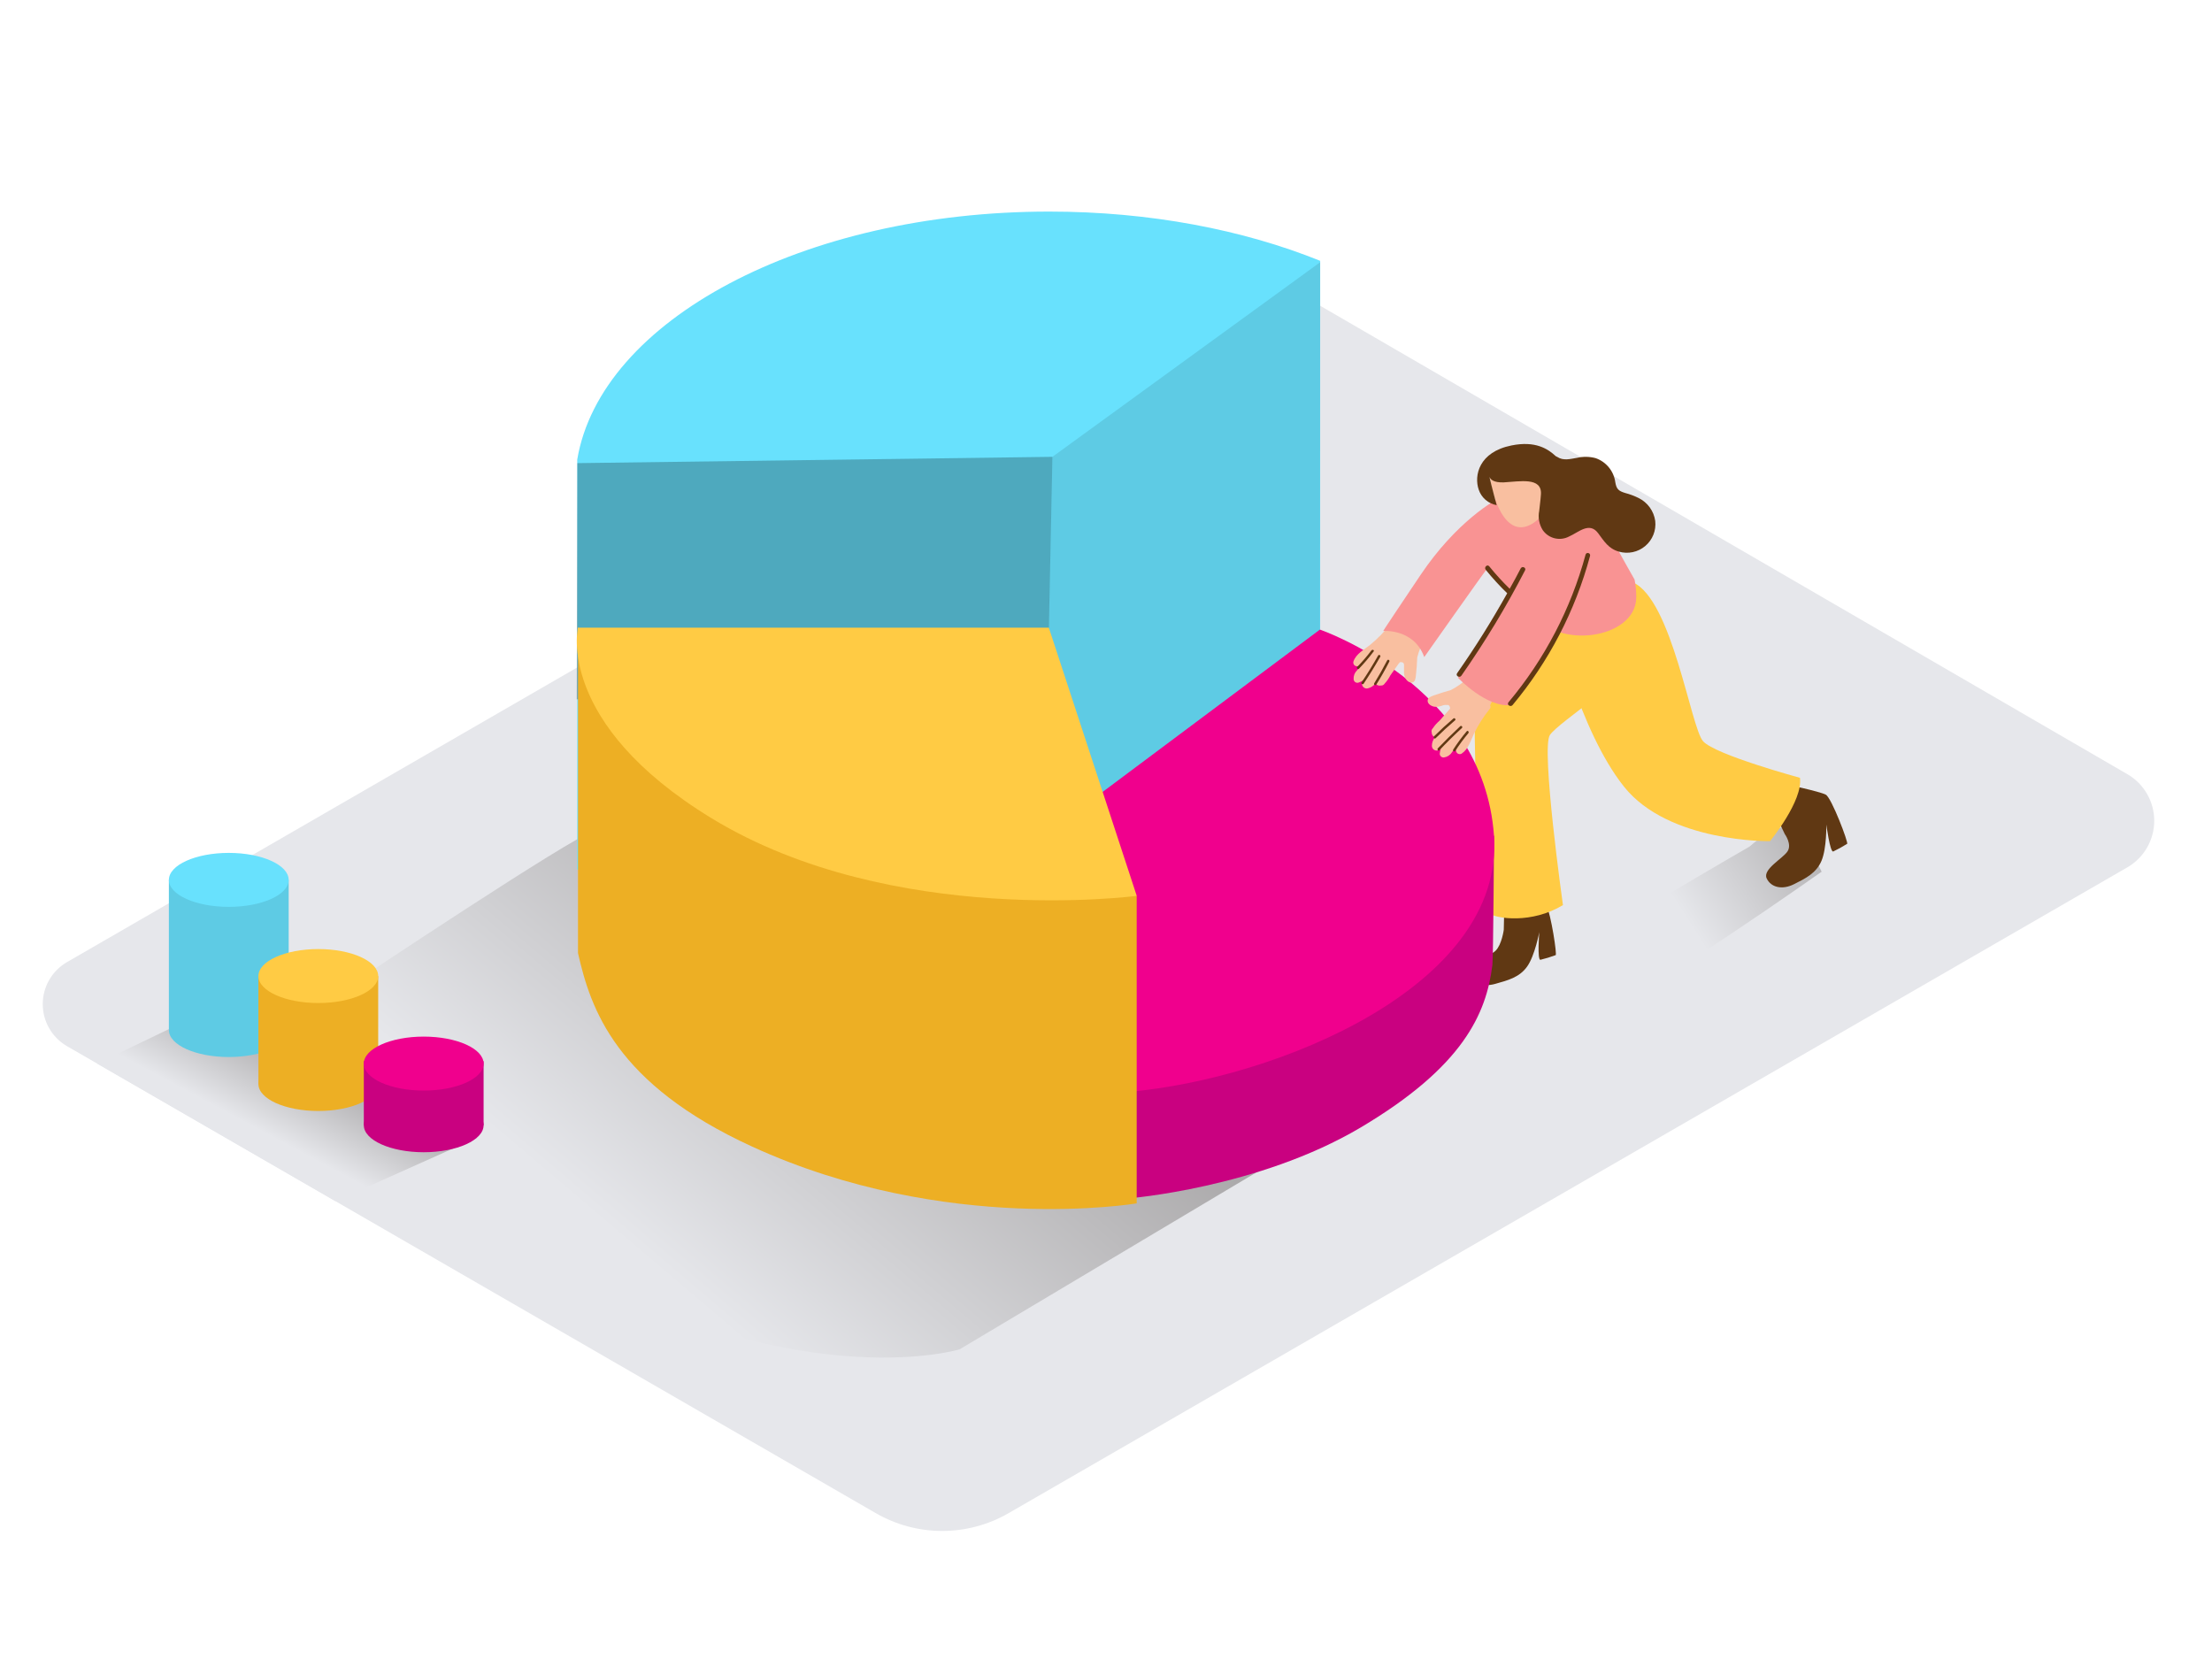
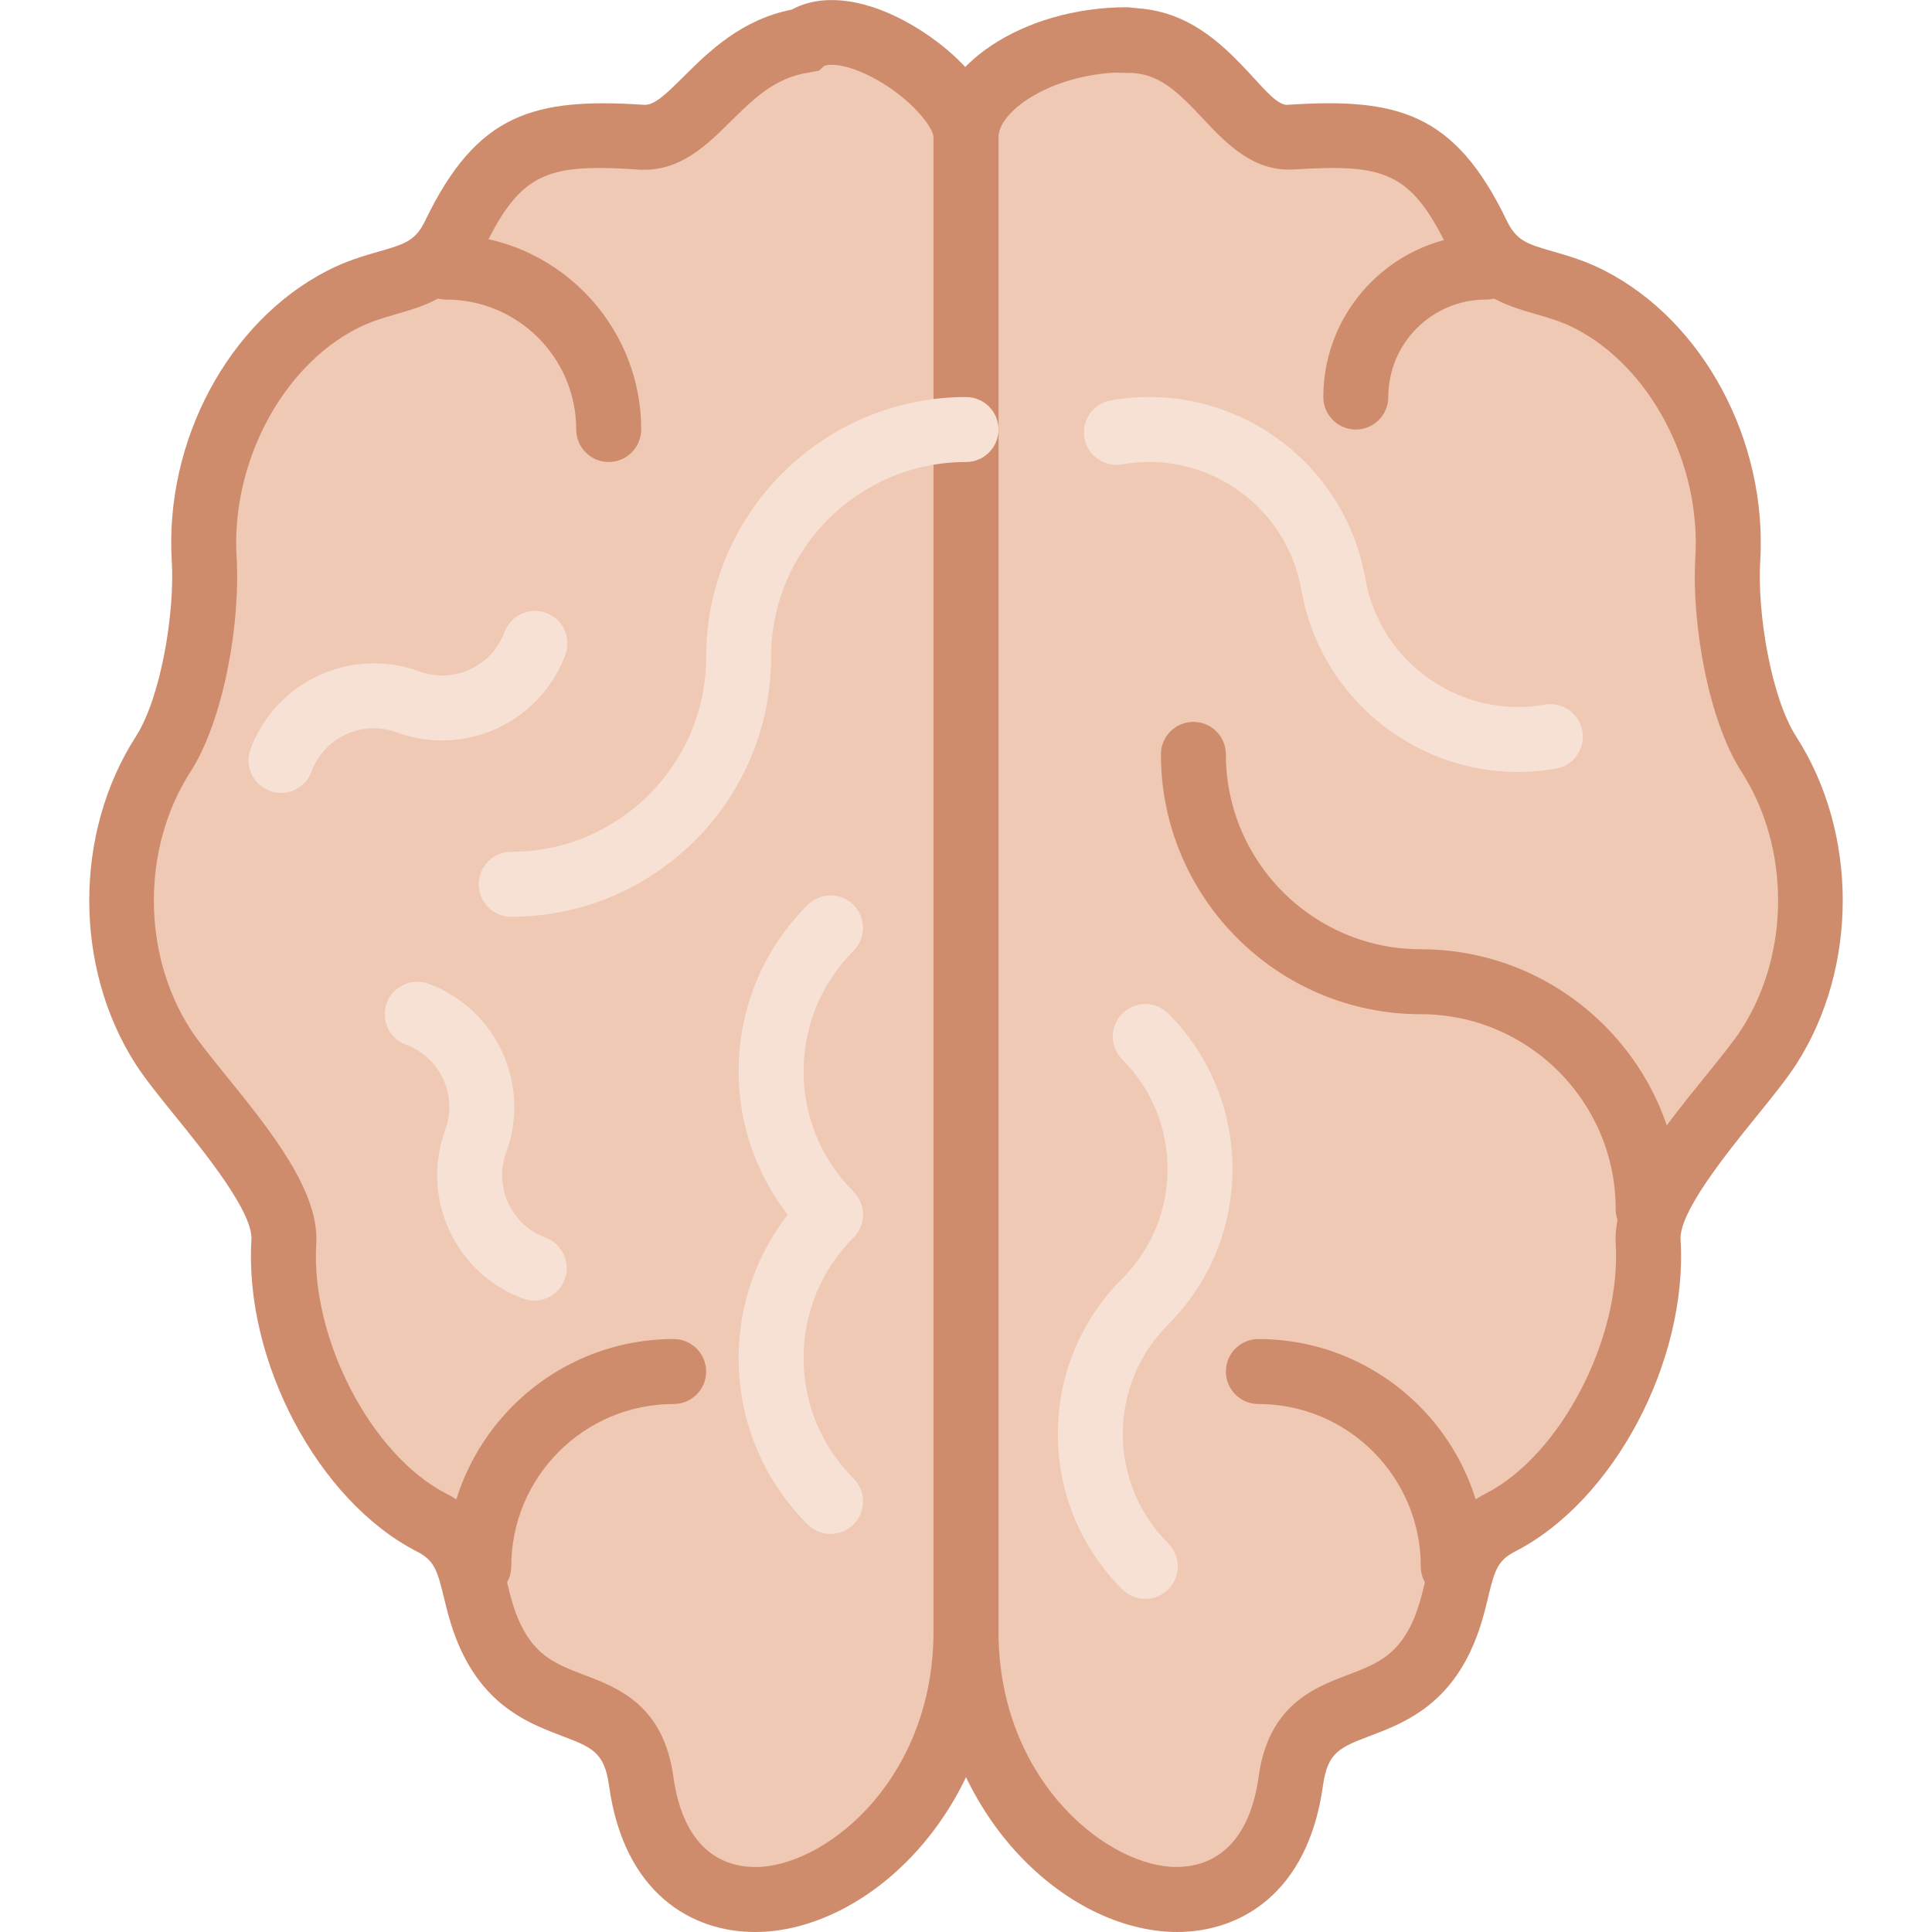
- <svg xmlns="http://www.w3.org/2000/svg" xmlns:xlink="http://www.w3.org/1999/xlink" id="_1-10" data-name="#1-10" viewBox="0 0 400 300">
-   <defs>
-     <linearGradient id="linear-gradient" x1="190.07" y1="204.17" x2="252.04" y2="133.24" gradientTransform="translate(-70.99 30.56) rotate(-0.8)" gradientUnits="userSpaceOnUse">
-       <stop offset="0" stop-color="#e6e7eb" />
-       <stop offset="0.92" stop-color="#a7a5a6" />
-     </linearGradient>
-     <linearGradient id="linear-gradient-2" x1="305.2" y1="166.56" x2="336.83" y2="146.35" gradientTransform="matrix(1, 0, 0, 1, 0, 0)" xlink:href="#linear-gradient" />
-     <linearGradient id="linear-gradient-3" x1="48.57" y1="205.23" x2="57.52" y2="188.51" gradientTransform="matrix(1, 0, 0, 1, 0, 0)" xlink:href="#linear-gradient" />
-   </defs>
-   <path d="M12.08,189.16l146.3,84.47a24,24,0,0,0,24,0L384.7,156.84a9.73,9.73,0,0,0,0-16.84L234.51,52.84a12.61,12.61,0,0,0-12.64,0L12.08,174A8.78,8.78,0,0,0,12.08,189.16Z" fill="#e6e7eb" />
-   <path d="M107.3,150.32c-3.54.84-43.2,27.29-43.2,27.29s-1.76,31.27,40.55,52.89S173.53,244,173.53,244l85.66-51.07" fill="url(#linear-gradient)" />
-   <path d="M329.41,157.63s-33.45,23.62-35.86,22.5-8.57-6.61-7.91-8.15,30.76-18.91,30.76-18.91,4.25-3.89,6.85-3.48S329.41,157.63,329.41,157.63Z" fill="url(#linear-gradient-2)" />
-   <path d="M272,165l-.07,3.14s-.36,2.69-1.48,3.78-5.1,2.23-4.68,4,2.3,2.65,4.6,2,4.38-1.17,5.78-3.13,2.2-6.23,2.2-6.23-.4,5.05.21,5a25,25,0,0,0,2.75-.84c.28,0-.81-7.27-1.7-9.12A11.57,11.57,0,0,1,272,165Z" fill="#603813" />
-   <path d="M281.28,109.76c-.76.27-14.36,16.57-14.57,21s.81,33.16,2.33,34.3,8,2,13.59-1.39c0,0-4-28.36-2.36-30.76s14.66-10.62,15.29-13.78" fill="#ffcb44" />
-   <path d="M238.72,47.16c-13.89-5.61-30.77-8.9-49-8.9-44.53,0-81.13,19.68-85.34,44.86h0v74.12l85.21,3.29L238.73,122V47.16Z" fill="#68e1fd" />
-   <polygon points="190.31 82.61 188.81 151.36 238.68 114.1 238.73 47.42 190.31 82.61" opacity="0.1" />
-   <path d="M204,197.45v19.26s23.56-1.85,42.06-12.83,22.72-20.55,23.81-29.37c.17-1.41.3-23.4.3-23.4" fill="#c90180" />
-   <path d="M188.81,151.11l49.87-37.26s29.57,10.1,31.48,37.26-39.22,44-66.16,46.34Z" fill="#f0008d" />
-   <polygon points="189.41 125.6 104.29 126.45 104.4 83.75 190.31 82.61 189.41 125.6" opacity="0.25" />
-   <path d="M205.55,162v55.61s-34.42,5.82-69.52-10.26c-24.75-11.34-29.21-24.88-31.51-35l0-58.84" fill="#edaf24" />
-   <path d="M104.51,113.5h85.15l15.9,48.5s-44.15,5.87-76.83-14C100.4,130.74,104.51,113.5,104.51,113.5Z" fill="#ffcb44" />
-   <path d="M257.47,112.84a.68.68,0,0,0-1-.84h0a.74.74,0,0,0-.5-.29.71.71,0,0,0-.21-.58c-.06-.51-.74-.92-1.13-.43l-.66.83-.16.09a.62.62,0,0,0-.56.15.65.65,0,0,0-.21.1c-.35.24-.69.5-1,.77a.52.52,0,0,0-.6.2,23.8,23.8,0,0,1-3.7,3.79c-1.13.91-2.51,1.57-3,3a.67.67,0,0,0,.64.85,2.93,2.93,0,0,0,.71-.11l-.72.88a2,2,0,0,0-.59,1.56.68.68,0,0,0,.85.64,4.19,4.19,0,0,0,.84-.4,1.53,1.53,0,0,0-.17.44.86.86,0,0,0,1,1,2.46,2.46,0,0,0,1.42-.9.92.92,0,0,0,1,.37.67.67,0,0,0,.63-.29l.07-.09a6.28,6.28,0,0,0,1-1.45l1.53-2.16a.45.45,0,0,0,.18-.23q.75-.07.76.48a1.08,1.08,0,0,1,0,.35c0,.23,0,.46,0,.69a3.13,3.13,0,0,0,.14,1.16c.19.5.72,1.11,1.33,1s.63-.89.69-1.39c.12-1,.19-2.1.23-3.15a13.2,13.2,0,0,1,1.32-3.27.62.62,0,0,0-.28-.91.52.52,0,0,0,0-.43l.44-.39A.63.63,0,0,0,257.47,112.84Z" fill="#f9bfa0" />
-   <path d="M248,117.61a31.57,31.57,0,0,1-2.58,3c-.2.21.12.52.32.32a32.45,32.45,0,0,0,2.65-3.12C248.59,117.6,248.2,117.38,248,117.61Z" fill="#603813" />
-   <path d="M249.21,118.54q-1.4,2.49-3,4.86c-.16.24.23.46.38.23q1.58-2.37,3-4.86A.22.22,0,0,0,249.21,118.54Z" fill="#603813" />
-   <path d="M250.85,119.42q-1.1,2.12-2.35,4.15c-.15.24.23.47.38.22q1.26-2,2.35-4.15C251.36,119.39,251,119.16,250.85,119.42Z" fill="#603813" />
-   <path d="M322.75,150.83s1.35,1.84.48,3.14-4.53,3.23-3.76,4.87,2.8,2.12,4.92,1.06,4.05-2,5-4.25.87-6.55.87-6.55.65,5,1.24,4.88a25,25,0,0,0,2.52-1.39c.29-.11-2.8-8.31-3.86-8.89s-7.77-2-7.77-2L321,147.17Z" fill="#603813" />
-   <path d="M281.09,112c0,.8,4.46,20.05,12.57,30.24s26.42,9.87,26.42,9.87,6-7.32,5.41-11.46c0,0-15.28-4.14-17.51-6.6s-5.59-25.53-12.66-28.72" fill="#ffcb44" />
-   <path d="M289.31,93.61l-12.09,17.12c4.14,6.86,18.56,4.85,18.67-2.66a16,16,0,0,0-.31-3.27C293.45,101.09,291.44,97.32,289.31,93.61Z" fill="#f99393" />
-   <path d="M268,122.31a.68.68,0,0,1,1,.74h0a.74.74,0,0,1,.4.42.71.71,0,0,1,.61.08c.51-.06,1.06.51.68,1l-.66.83-.05.18a.62.62,0,0,1,0,.58.65.65,0,0,1,0,.23c-.16.4-.33.79-.52,1.18a.52.52,0,0,1-.06.63,23.8,23.8,0,0,0-2.85,4.47c-.63,1.31-1,2.8-2.24,3.63a.67.67,0,0,1-1-.44,2.93,2.93,0,0,1-.06-.71l-.69.9a2,2,0,0,1-1.39.93.68.68,0,0,1-.82-.68,4.19,4.19,0,0,1,.2-.91,1.53,1.53,0,0,1-.39.27.86.86,0,0,1-1.23-.73,2.46,2.46,0,0,1,.55-1.58.92.92,0,0,1-.58-.89.67.67,0,0,1,.14-.68l.08-.09a6.28,6.28,0,0,1,1.18-1.33l1.76-2a.45.45,0,0,1,.18-.22q-.1-.75-.64-.63a1.08,1.08,0,0,0-.35,0c-.23,0-.45.13-.67.18a3.13,3.13,0,0,1-1.16.13c-.53-.07-1.24-.45-1.26-1.07s.72-.82,1.19-1c1-.35,2-.66,3-.94a13.2,13.2,0,0,0,2.88-2,.62.62,0,0,1,.95.07.52.52,0,0,1,.42-.08l.28-.51A.63.63,0,0,1,268,122.31Z" fill="#f9bfa0" />
-   <path d="M265.53,132.58a31.57,31.57,0,0,0-2.36,3.2.22.22,0,0,1-.38-.24,32.45,32.45,0,0,1,2.43-3.29C265.41,132,265.71,132.36,265.53,132.58Z" fill="#603813" />
-   <path d="M264.36,131.65q-2.1,1.93-4.05,4c-.2.21-.5-.12-.31-.32q2-2.08,4.05-4C264.26,131.13,264.57,131.45,264.36,131.65Z" fill="#603813" />
-   <path d="M263.13,130.25q-1.82,1.55-3.51,3.23c-.2.2-.51-.12-.31-.32q1.69-1.68,3.51-3.23C263,129.74,263.34,130.07,263.13,130.25Z" fill="#603813" />
-   <path d="M272.68,88.47s-.57,1.2-1,1.36c-1.37.48-8.38,4.58-14.8,14.14-7.72,11.49-6.74,10.13-6.74,10.13s5.55-.46,7.41,4.72c0,0,10.88-15.44,11.22-15.78.63-.63,3.88,4.24,3.88,4.24l-9,15.28s5.17,5.48,9.64,4.94c0,0,16.34-24.07,17.32-31.47S274.75,80.41,272.68,88.47Z" fill="#f99393" />
-   <path d="M286.72,100.3A70.11,70.11,0,0,1,272.78,127c-.37.44.37.93.74.5a70.72,70.72,0,0,0,14-26.93C287.71,100,286.87,99.75,286.72,100.3Z" fill="#603813" />
-   <path d="M275,102.77c-.64,1.24-1.31,2.48-2,3.7a47.39,47.39,0,0,1-3.7-4.06c-.36-.45-1,.19-.63.63a47.39,47.39,0,0,0,3.88,4.24,166.07,166.07,0,0,1-9.06,14.46c-.33.47.44.92.77.45a166.09,166.09,0,0,0,11.49-19C276.08,102.71,275.31,102.26,275,102.77Z" fill="#603813" />
-   <path d="M269.44,86.1c-.16.6,1.8,11.54,7.27,8.81s2.31-11.37.6-12.23S270.38,82.59,269.44,86.1Z" fill="#f9bfa0" />
-   <path d="M299.32,94.21a5.47,5.47,0,0,0-3-4.15,12.44,12.44,0,0,0-2.43-.91c-1.18-.36-1.58-.69-1.79-1.93a5.36,5.36,0,0,0-3.58-4.38,7,7,0,0,0-3.34-.05c-1.21.2-2.48.57-3.57-.16a1.31,1.31,0,0,0-.28-.14c-1.39-1.3-3.65-2.82-8-1.94-5.91,1.18-6.81,5.47-5.93,8a4.21,4.21,0,0,0,3.25,2.8s-1-3.67-1.31-5.12c.17.46.74,1.06,2.57,1,2.92-.16,6.94-1,6.74,2.15-.08,1.21-.24,2.15-.31,3a4.76,4.76,0,0,0,.65,3.5,3.7,3.7,0,0,0,4.76,1.13c1.7-.74,3.65-2.71,5.23-.61,1.1,1.47,1.87,2.81,3.76,3.35A5.17,5.17,0,0,0,299.32,94.21Z" fill="#603813" />
-   <polyline points="35.08 183.91 17.58 192.33 60.67 217.21 86.17 205.78" fill="url(#linear-gradient-3)" />
-   <path d="M30.54,159.11v27.15c0,2.7,4.85,4.88,10.83,4.88S52.2,189,52.2,186.26V159.11Z" fill="#68e1fd" />
-   <path d="M30.54,159.11v27.15c0,2.7,4.85,4.88,10.83,4.88S52.2,189,52.2,186.26V159.11Z" opacity="0.1" />
-   <ellipse cx="41.37" cy="159.11" rx="10.83" ry="4.88" fill="#68e1fd" />
-   <ellipse cx="57.56" cy="196.02" rx="10.83" ry="4.88" fill="#edaf24" />
-   <polyline points="46.73 196.02 46.73 176.5 68.39 176.5 68.39 196.02 60.45 198.66" fill="#edaf24" />
-   <ellipse cx="57.56" cy="176.5" rx="10.83" ry="4.88" fill="#ffcb44" />
-   <ellipse cx="76.62" cy="203.48" rx="10.83" ry="4.88" fill="#c90180" />
-   <polyline points="65.79 203.48 65.79 191.89 87.45 191.89 87.45 203.48 79.51 206.12" fill="#c90180" />
-   <ellipse cx="76.62" cy="192.33" rx="10.83" ry="4.88" fill="#f0008d" />
+ <svg xmlns="http://www.w3.org/2000/svg" version="1.1" id="Capa_1" x="0px" y="0px" viewBox="0 0 59.477 59.477" style="enable-background:new 0 0 59.477 59.477;" xml:space="preserve">
+   <g>
+     <g>
+       <path style="fill:#EFC9B3;" d="M29.739,50.223c0,7.875,9.048,11.5,10,4.605c0.423-3.061,3.236-1.529,4.611-4.387    c0.745-1.549,0.349-2.804,1.849-3.573c2.766-1.42,4.733-5.461,4.54-8.645c-0.104-1.726,2.792-4.559,3.719-6    c1.708-2.658,1.708-6.342,0-9c-0.926-1.441-1.371-4.274-1.266-6c0.193-3.184-1.481-6.58-4.247-8v0c-1.5-0.77-2.715-0.451-3.46-2    c-1.375-2.857-2.662-3.199-5.745-3c-1.671,0.108-2.417-2.977-5-2.977c-0.014,0-0.02-0.023-0.034-0.023    c-2.675,0-4.966,1.445-4.966,3V50.223z" />
+       <path style="fill:#CF8C6D;" d="M36.239,59.477c-0.11,0-0.219-0.004-0.328-0.011c-3.464-0.238-7.173-4.01-7.173-9.244v-46    c0-2.168,2.732-4,5.966-4l0.505,0.05c1.569,0.181,2.56,1.239,3.301,2.032c0.431,0.46,0.849,0.979,1.163,0.92    c3.35-0.217,5.115,0.247,6.711,3.564c0.303,0.629,0.634,0.725,1.435,0.956c0.465,0.134,0.993,0.286,1.581,0.588    c3.044,1.563,5.013,5.243,4.789,8.95c-0.096,1.588,0.336,4.195,1.11,5.398c1.907,2.968,1.907,7.114,0,10.082    c-0.295,0.458-0.727,0.991-1.227,1.609c-0.892,1.102-2.386,2.945-2.335,3.789c0.227,3.736-2.053,8.041-5.082,9.596    c-0.545,0.28-0.637,0.563-0.843,1.42c-0.114,0.474-0.256,1.063-0.561,1.697c-0.823,1.711-2.114,2.201-3.057,2.561    c-0.936,0.355-1.323,0.503-1.465,1.529C40.268,58.304,38.166,59.477,36.239,59.477z M34.27,2.237    c-2.073,0.137-3.531,1.231-3.531,1.985v46c0,4.433,3.14,7.1,5.31,7.249c1.466,0.073,2.438-0.886,2.699-2.78    c0.304-2.2,1.709-2.735,2.735-3.125c0.831-0.316,1.488-0.566,1.965-1.559c0.212-0.441,0.317-0.878,0.419-1.3    c0.228-0.945,0.487-2.018,1.874-2.729c2.307-1.184,4.175-4.78,3.999-7.695c-0.098-1.62,1.429-3.506,2.777-5.17    c0.444-0.548,0.863-1.065,1.098-1.432c1.499-2.331,1.499-5.587,0-7.918c-1.043-1.622-1.543-4.63-1.423-6.602    c0.175-2.893-1.383-5.857-3.706-7.05c-0.415-0.213-0.826-0.331-1.222-0.446c-0.934-0.27-1.992-0.575-2.682-2.01    c-1.155-2.399-1.989-2.612-4.78-2.436c-1.218,0.058-2.039-0.787-2.753-1.55c-0.829-0.887-1.398-1.425-2.311-1.425L34.27,2.237z" />
+     </g>
+     <g>
+       <path style="fill:#EFC9B3;" d="M29.739,50.223c0,7.875-9.048,11.5-10,4.605c-0.423-3.061-3.236-1.529-4.611-4.387    c-0.745-1.549-0.349-2.804-1.849-3.573c-2.766-1.42-4.733-5.461-4.54-8.645c0.104-1.726-2.792-4.559-3.719-6    c-1.708-2.658-1.708-6.342,0-9c0.926-1.441,1.371-4.274,1.266-6c-0.193-3.184,1.481-6.58,4.247-8v0c1.5-0.77,2.715-0.451,3.46-2    c1.375-2.857,2.662-3.199,5.745-3c1.671,0.108,2.417-2.583,5-2.977c0.013-0.002,0.022-0.015,0.034-0.023    c1.449-0.982,4.966,1.445,4.966,3V50.223z" />
+       <path style="fill:#CF8C6D;" d="M23.238,59.477c-1.927,0-4.029-1.173-4.49-4.513c-0.142-1.026-0.529-1.174-1.465-1.529    c-0.942-0.358-2.233-0.85-3.056-2.561c-0.305-0.634-0.447-1.224-0.562-1.697c-0.207-0.856-0.298-1.14-0.843-1.42    c-3.028-1.555-5.308-5.859-5.082-9.596c0.051-0.844-1.443-2.688-2.335-3.789c-0.5-0.618-0.932-1.151-1.227-1.609    c-1.907-2.968-1.907-7.114,0-10.082c0.774-1.203,1.206-3.811,1.11-5.398c-0.225-3.707,1.745-7.388,4.789-8.95    c0.587-0.302,1.115-0.454,1.581-0.588c0.801-0.231,1.132-0.327,1.434-0.956c1.597-3.315,3.36-3.779,6.711-3.564    c0.333,0.04,0.698-0.327,1.281-0.904c0.738-0.73,1.736-1.719,3.294-2.026c0.887-0.486,2.125-0.365,3.447,0.336    c1.451,0.77,2.915,2.179,2.915,3.593v46c0,5.234-3.709,9.006-7.173,9.244C23.457,59.473,23.348,59.477,23.238,59.477z     M18.441,5.172c-1.842,0-2.583,0.481-3.547,2.484c-0.689,1.435-1.748,1.74-2.682,2.01c-0.396,0.115-0.807,0.233-1.222,0.446    c-2.322,1.192-3.881,4.157-3.706,7.05c0.12,1.972-0.38,4.979-1.423,6.602c-1.499,2.331-1.499,5.587,0,7.918    c0.235,0.366,0.654,0.884,1.098,1.432c1.348,1.664,2.875,3.55,2.777,5.17c-0.176,2.915,1.692,6.512,3.999,7.695    c1.387,0.712,1.646,1.784,1.874,2.729c0.102,0.422,0.207,0.858,0.42,1.3c0.477,0.992,1.134,1.242,1.965,1.559    c1.026,0.39,2.432,0.925,2.735,3.125c0.261,1.895,1.222,2.856,2.699,2.78c2.17-0.149,5.31-2.816,5.31-7.249v-46    c0-0.298-0.703-1.217-1.852-1.826c-0.787-0.417-1.325-0.448-1.517-0.365l-0.156,0.144l-0.329,0.061    c-1.032,0.157-1.694,0.813-2.395,1.506c-0.738,0.731-1.574,1.557-2.817,1.479C19.213,5.19,18.805,5.172,18.441,5.172z" />
+     </g>
+     <path style="fill:#CF8C6D;" d="M44.739,49.223c-0.552,0-1-0.447-1-1c0-2.757-2.243-5-5-5c-0.552,0-1-0.447-1-1s0.448-1,1-1   c3.86,0,7,3.141,7,7C45.739,48.775,45.291,49.223,44.739,49.223z" />
+     <path style="fill:#CF8C6D;" d="M14.739,49.223c-0.552,0-1-0.447-1-1c0-3.859,3.14-7,7-7c0.552,0,1,0.447,1,1s-0.448,1-1,1   c-2.757,0-5,2.243-5,5C15.739,48.775,15.291,49.223,14.739,49.223z" />
+     <path style="fill:#CF8C6D;" d="M41.739,13.223c-0.552,0-1-0.447-1-1c0-2.757,2.243-5,5-5c0.552,0,1,0.447,1,1s-0.448,1-1,1   c-1.654,0-3,1.346-3,3C42.739,12.775,42.291,13.223,41.739,13.223z" />
+     <path style="fill:#CF8C6D;" d="M18.739,14.223c-0.552,0-1-0.447-1-1c0-2.206-1.794-4-4-4c-0.552,0-1-0.447-1-1s0.448-1,1-1   c3.309,0,6,2.691,6,6C19.739,13.775,19.291,14.223,18.739,14.223z" />
+     <path style="fill:#CF8C6D;" d="M50.739,38.223c-0.552,0-1-0.447-1-1c0-3.309-2.691-6-6-6c-4.411,0-8-3.589-8-8c0-0.553,0.448-1,1-1   s1,0.447,1,1c0,3.309,2.691,6,6,6c4.411,0,8,3.589,8,8C51.739,37.775,51.291,38.223,50.739,38.223z" />
+     <g>
+       <path style="fill:#F7E1D5;" d="M29.739,12.223c-4.411,0-8,3.589-8,8c0,3.309-2.691,6-6,6c-0.552,0-1,0.447-1,1s0.448,1,1,1    c4.411,0,8-3.589,8-8c0-3.309,2.691-6,6-6c0.552,0,1-0.447,1-1S30.291,12.223,29.739,12.223z" />
+       <path style="fill:#F7E1D5;" d="M26.276,27.859c-0.391-0.391-1.023-0.391-1.414,0c-1.369,1.368-2.123,3.188-2.123,5.121    c0,1.619,0.535,3.153,1.51,4.414c-0.975,1.261-1.51,2.796-1.51,4.414c0,1.934,0.754,3.753,2.123,5.121    c0.195,0.195,0.451,0.293,0.707,0.293s0.512-0.098,0.707-0.293c0.391-0.391,0.391-1.023,0-1.414    c-0.991-0.991-1.537-2.308-1.537-3.707s0.546-2.716,1.537-3.707c0.391-0.391,0.391-1.023,0-1.414    c-0.991-0.991-1.537-2.308-1.537-3.707c0-1.399,0.546-2.716,1.537-3.707C26.666,28.883,26.666,28.25,26.276,27.859z" />
+       <path style="fill:#F7E1D5;" d="M35.964,31.202c-0.391-0.391-1.023-0.391-1.414,0s-0.391,1.023,0,1.414    c1.858,1.859,1.858,4.884,0,6.743c-1.279,1.279-1.984,2.979-1.984,4.785s0.705,3.506,1.984,4.785    c0.195,0.195,0.451,0.293,0.707,0.293s0.512-0.098,0.707-0.293c0.391-0.391,0.391-1.023,0-1.414    c-0.901-0.901-1.398-2.099-1.398-3.371s0.497-2.47,1.398-3.371C38.602,38.135,38.602,33.841,35.964,31.202z" />
+       <path style="fill:#F7E1D5;" d="M47.554,21.692c-2.583,0.453-5.066-1.282-5.521-3.871c-0.313-1.781-1.3-3.334-2.779-4.371    c-1.479-1.037-3.276-1.436-5.057-1.124c-0.544,0.096-0.908,0.614-0.812,1.158s0.613,0.902,1.158,0.813    c1.258-0.226,2.521,0.061,3.563,0.79c1.042,0.731,1.737,1.825,1.958,3.08c0.577,3.281,3.44,5.599,6.664,5.599    c0.387,0,0.779-0.034,1.173-0.103c0.544-0.096,0.908-0.614,0.812-1.158S48.102,21.598,47.554,21.692z" />
+       <path style="fill:#F7E1D5;" d="M13.609,22.796c1.645,0,3.195-1.012,3.797-2.643c0.191-0.519-0.073-1.094-0.591-1.285    c-0.517-0.19-1.094,0.074-1.285,0.592c-0.391,1.058-1.569,1.6-2.624,1.209c-2.09-0.768-4.42,0.303-5.192,2.393    c-0.191,0.519,0.074,1.094,0.592,1.285c0.114,0.042,0.231,0.062,0.346,0.062c0.407,0,0.789-0.25,0.938-0.653    c0.39-1.057,1.564-1.602,2.624-1.209C12.674,22.715,13.145,22.796,13.609,22.796z" />
+       <path style="fill:#F7E1D5;" d="M16.794,38.1c-1.056-0.389-1.599-1.566-1.21-2.622c0,0,0-0.001,0-0.001    c0.772-2.091-0.302-4.42-2.393-5.193c-0.516-0.189-1.094,0.074-1.285,0.592c-0.191,0.519,0.073,1.094,0.591,1.285    c1.057,0.39,1.6,1.567,1.21,2.623c0,0.001,0,0.002,0,0.002c-0.77,2.089,0.303,4.418,2.393,5.191    c0.114,0.042,0.231,0.062,0.347,0.062c0.407,0,0.789-0.25,0.938-0.653C17.577,38.867,17.312,38.293,16.794,38.1z" />
+     </g>
+   </g>
</svg>
